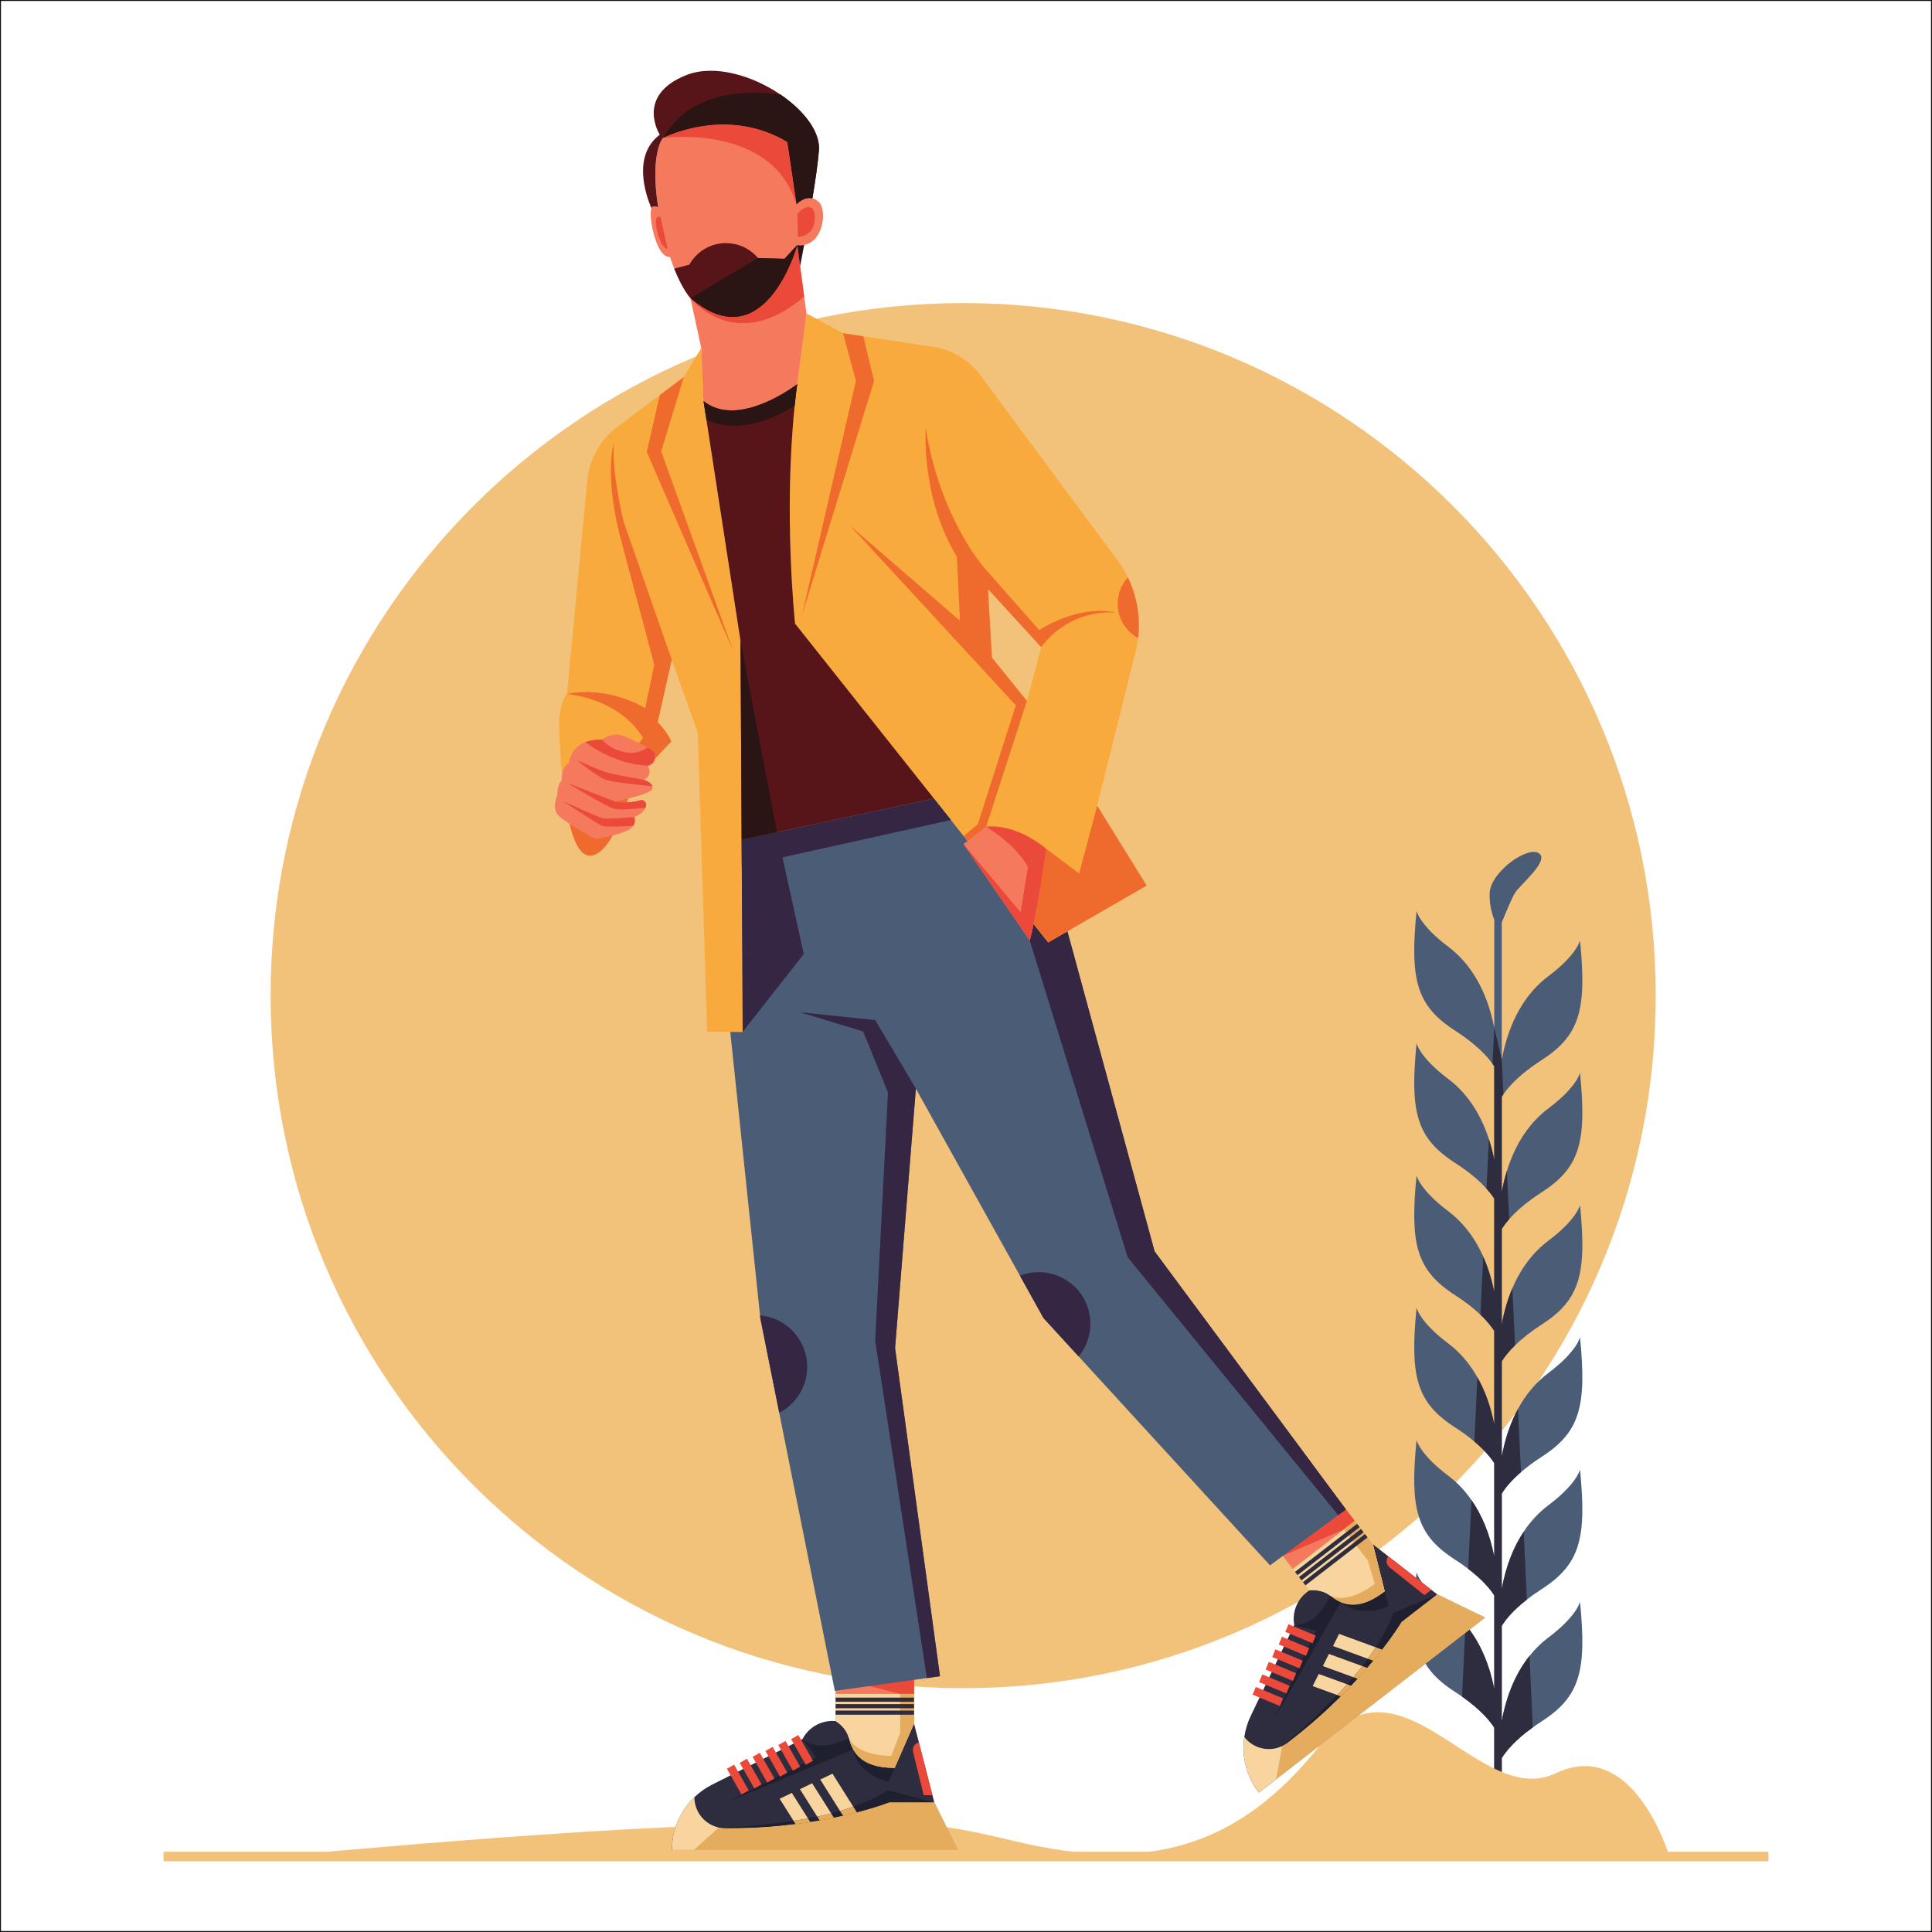
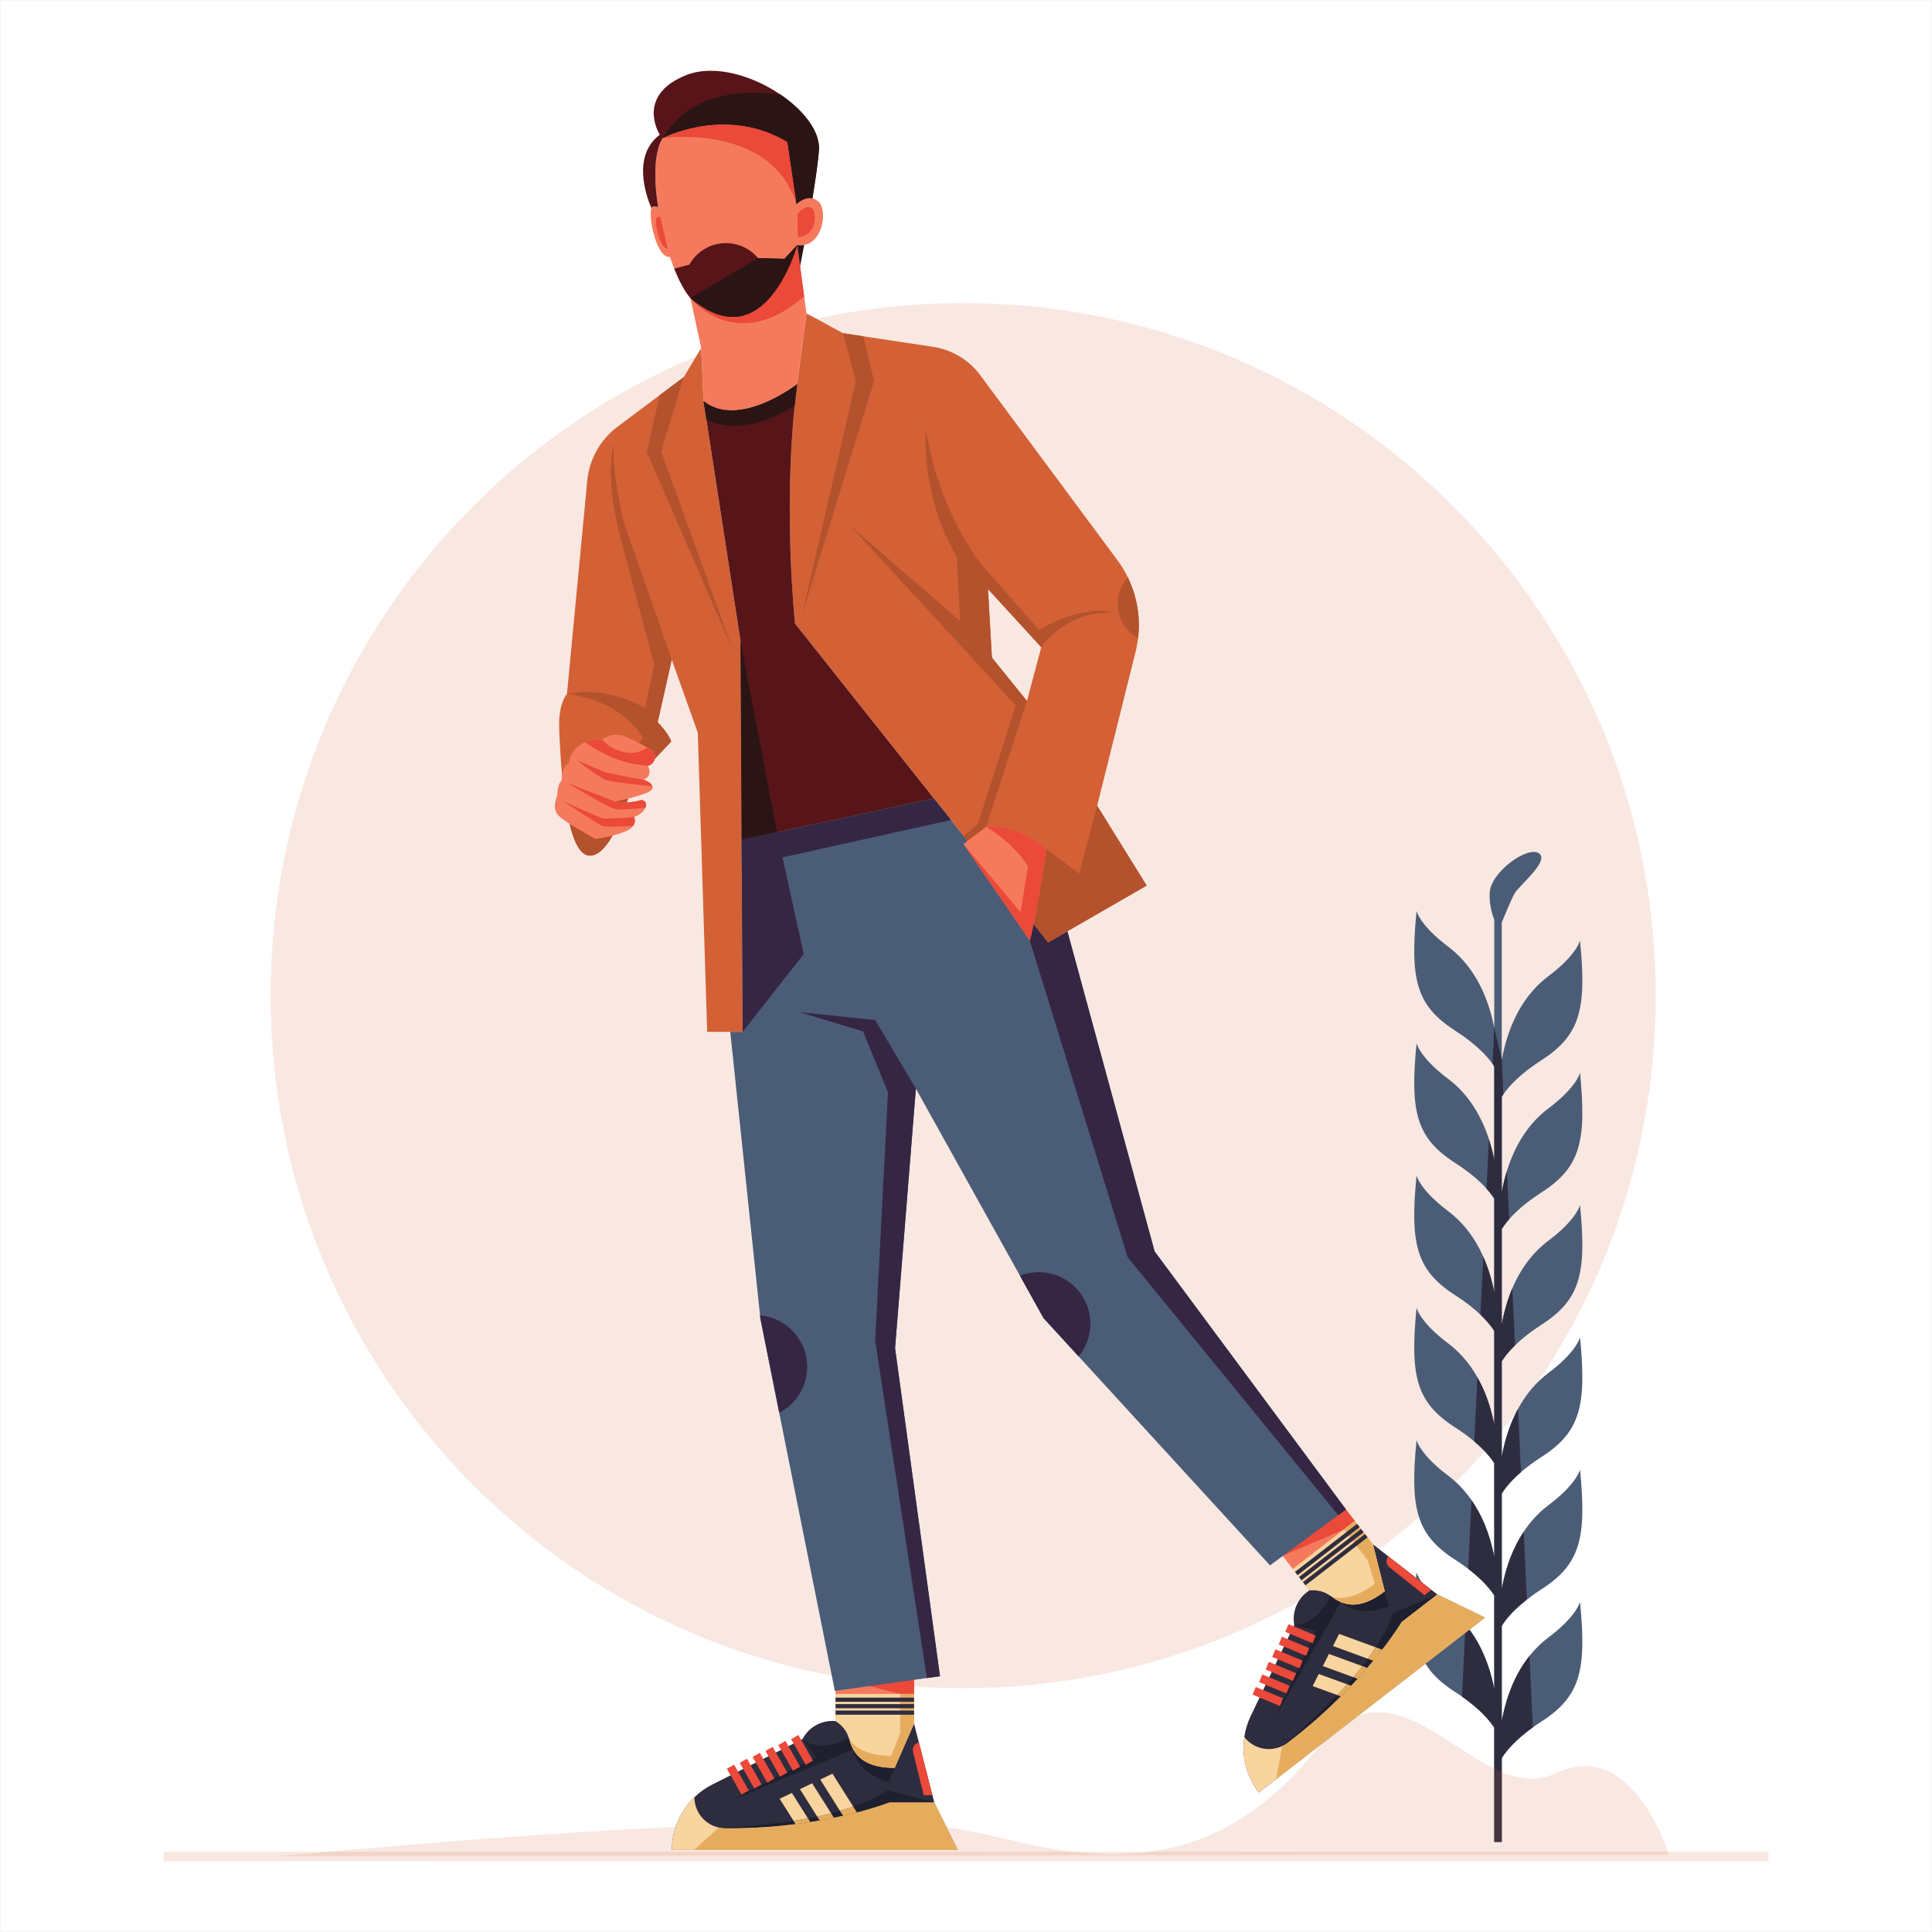
<svg xmlns="http://www.w3.org/2000/svg" viewBox="0 0 2668 2668" height="2668" width="2668" xml:space="preserve" id="svg2" version="1.1">
  <defs id="defs6" />
  <g transform="matrix(1.333333,0,0,-1.333333,0,2668)" id="g10">
    <g transform="scale(0.1)" id="g12">
      <g transform="scale(1.2273)" id="g14">
        <path id="path16" style="fill:#ffffff;fill-opacity:1;fill-rule:nonzero;stroke:none" d="M 16300,4.074 H 4.074 V 16300 H 16300 V 4.074" />
      </g>
-       <g transform="scale(1.2273)" id="g18">
-         <path id="path20" style="fill:none;stroke:#100f0d;stroke-width:8.148;stroke-linecap:butt;stroke-linejoin:miter;stroke-miterlimit:10;stroke-dasharray:none;stroke-opacity:1" d="M 16300,4.074 H 4.074 V 16300 H 16300 Z" />
-       </g>
      <g transform="scale(1.05206)" id="g22">
-         <path id="path24" style="fill:#f2c17a;fill-opacity:1;fill-rule:nonzero;stroke:none" d="m 16300,9218.38 c 0,-3765.47 -3052.5,-6818.04 -6817.97,-6818.04 -3765.45,0 -6817.96,3052.57 -6817.96,6818.04 0,3765.42 3052.51,6817.92 6817.96,6817.92 3765.47,0 6817.97,-3052.5 6817.97,-6817.92" />
+         <path id="path24" style="fill:#d3613525;fill-opacity:1;fill-rule:nonzero;stroke:none" d="m 16300,9218.38 c 0,-3765.47 -3052.5,-6818.04 -6817.97,-6818.04 -3765.45,0 -6817.96,3052.57 -6817.96,6818.04 0,3765.42 3052.51,6817.92 6817.96,6817.92 3765.47,0 6817.97,-3052.5 6817.97,-6817.92" />
      </g>
      <g transform="scale(1.1237)" id="g26">
-         <path id="path28" style="fill:#f2c17a;fill-opacity:1;fill-rule:nonzero;stroke:none" d="M 16300,652.223 H 1507.23 v 87.299 H 16300 v -87.299" />
+         <path id="path28" style="fill:#d3613525;fill-opacity:1;fill-rule:nonzero;stroke:none" d="M 16300,652.223 H 1507.23 v 87.299 H 16300 v -87.299" />
      </g>
      <g transform="scale(1.0082)" id="g30">
        <path id="path32" style="fill:#4b5c77;fill-opacity:1;fill-rule:nonzero;stroke:none" d="M 15427.5,7221.66 V 6242.6 c 25.5,138.86 62.6,262.24 109,370.76 92.9,218.01 222.6,377.6 369.5,488.19 293.4,219.5 325.4,366.39 325.4,366.39 68.6,-700.85 4.7,-971.53 -394,-1227.72 -120.1,-77.86 -208.8,-149.68 -273.5,-213.55 -68.2,-65.86 -110.5,-122.1 -136.4,-164.06 v -978.67 c 35.5,191.93 93,354.39 166.8,489.68 85.4,158.5 192.8,279.81 311.7,368.88 293.4,219.89 325.4,366.79 325.4,366.79 68.6,-701.25 4.7,-971.53 -394,-1227.73 -86.2,-55.94 -156.1,-108.61 -212.8,-157.71 -104.5,-90.16 -164,-166.43 -197.1,-219.89 v -979.07 c 44.3,240.63 123.3,434.63 225.5,587.48 73.4,111.78 160,201.55 253,271.47 293.4,219.9 325.4,366.4 325.4,366.4 68.6,-700.95 4.7,-971.14 -394,-1227.73 -57.9,-37.2 -108.2,-73.1 -152.1,-107.82 -143.3,-111.38 -218.8,-206.31 -257.8,-269.39 v -979.07 c 52.6,286.15 154.4,506.45 284.9,669.71 59.1,74.69 124.6,137.27 193.6,189.15 293.4,220 325.4,366.49 325.4,366.49 68.6,-700.95 4.7,-971.13 -394,-1227.83 -32.7,-21.13 -63.1,-41.46 -91.1,-61.79 -183.6,-131.72 -274.5,-244.3 -318.8,-315.31 V 924.913 h -77.1 V 2098.78 c -47.4,73.8 -142.4,187.17 -331.3,319.68 -22.7,15.97 -47,32.34 -73,49.1 -398.3,256.2 -462.6,526.48 -394,1227.73 0,0 32.4,-146.9 325.4,-366.79 63.1,-47.11 122.9,-103.35 177.2,-169.61 133.7,-160.48 239.5,-378 295.7,-662.57 v 961.12 c -41.5,65.07 -120.5,160.78 -267.8,273.36 -40.3,30.75 -85.4,62.69 -136.5,95.42 -398.3,256.19 -462.6,526.87 -394,1227.73 0,0 32.4,-146.9 325.4,-366.4 87.4,-65.46 168.4,-148.88 239,-251.04 104.6,-150.47 186.9,-342.09 233.9,-581.13 v 960.72 c -35.1,55.05 -97.3,132.11 -204.7,222.67 -54.3,45.93 -119.8,95.02 -199.6,146.1 -398.3,256.7 -462.6,526.88 -394,1227.73 0,0 32.4,-146.5 325.4,-366.39 113.3,-85 216.7,-199.96 299.7,-348.45 75.9,-132.91 135.3,-293.39 173.2,-483.73 v 960.72 c -27.9,43.44 -72.2,100.58 -142,166.84 -63.9,60.7 -148.9,129.33 -262.3,201.94 -398.3,256.69 -462.6,526.87 -394,1227.73 0,0 32.4,-146.5 325.4,-366.4 142,-106.52 267.8,-259.77 359.6,-466.97 47.5,-106.52 86.2,-228.32 113.3,-365.2 v 960.72 c -18.4,28.76 -43.8,63.48 -79.8,102.95 -66.6,74.3 -168.9,166.04 -324.5,265.82 -398.3,256.7 -462.6,526.88 -394,1227.73 0,0 32.4,-146.4 325.4,-366.39 174.7,-130.93 324.9,-332.48 417.8,-618.23 21.6,-66.65 40,-137.67 55.1,-213.94 v 961.11 c -5.2,8.43 -11.1,17.16 -18,26.38 -59,83.02 -172,204.33 -386.3,342.39 -398.3,256.3 -462.6,526.49 -394,1227.77 0,0 32.4,-146.9 325.4,-366.8 215.5,-161.64 393.5,-430.29 472.9,-832.2 v 1109.2 c -26.3,68.3 -52.7,166.1 -47,277 11.1,212.4 387.5,483 504.8,405.9 117,-76.6 -201.1,-328.9 -248.6,-413.1 -32.4,-57 -95,-207.1 -132.1,-297.3 V 8959.91 c 76.6,417.08 258.2,693.71 478.5,858.95 293.4,219.94 325.4,366.44 325.4,366.44 68.6,-700.9 4.7,-971.08 -394,-1227.77 -222.7,-143.33 -336.4,-269.4 -393.6,-352.41 -5.9,-8.83 -11.6,-17.16 -16.3,-24.8 v -979.07 c 14.3,77.07 31.9,149.67 53,217.12 92.3,298.55 245.9,507.34 425.5,641.84 293.4,219.89 325.4,366.39 325.4,366.39 68.6,-700.85 4.7,-971.13 -394,-1227.73 -162.5,-104.54 -267,-199.96 -333.7,-276.23 -34.3,-39.08 -59.1,-73.4 -76.2,-100.98" />
      </g>
      <path id="path34" style="fill:#2e2d3f;fill-opacity:1;fill-rule:nonzero;stroke:none" d="m 15875.5,2119.2 c -185.1,-132.8 -276.8,-246.3 -321.5,-317.9 V 932.5 h -77.7 V 2116 c -47.8,74.4 -143.6,188.7 -334,322.3 l 35.9,746.5 c 134.8,-161.8 241.4,-381.1 298.1,-668 v 969 c -41.8,65.6 -121.5,162.1 -270,275.6 l 34.2,711.5 c 105.5,-151.7 188.4,-344.9 235.8,-585.9 v 968.6 c -35.4,55.5 -98.1,133.2 -206.4,224.5 l 31.8,664.4 c 76.5,-134 136.4,-295.8 174.6,-487.7 v 968.6 c -28.1,43.8 -72.8,101.4 -143.2,168.2 l 29,601.2 c 47.9,-107.4 86.9,-230.2 114.2,-368.2 v 968.6 c -18.5,29 -44.2,64 -80.4,103.8 l 24.9,513.1 c 21.7,-67.2 40.3,-138.8 55.5,-215.7 v 969 c -5.2,8.5 -11.2,17.3 -18.1,26.6 l 18.1,374.2 77.7,-332.8 16.5,-357.7 c -6,-8.9 -11.7,-17.3 -16.5,-25 v -987.1 c 14.5,77.7 32.2,150.9 53.5,218.9 l 23.4,-499.8 c -34.6,-39.4 -59.6,-74 -76.9,-101.8 v -987.1 c 25.8,140 63.2,264.4 109.9,373.8 l 27.7,-591.5 c -68.8,-66.4 -111.4,-123.1 -137.6,-165.4 V 4924 c 35.8,193.5 93.8,357.3 168.2,493.7 l 30.6,-655.1 c -105.4,-90.9 -165.4,-167.8 -198.8,-221.7 v -987.1 c 44.7,242.6 124.4,438.2 227.4,592.3 l 32.6,-703.4 c -144.5,-112.3 -220.6,-208 -260,-271.6 V 2184 c 53.1,288.5 155.7,510.6 287.3,675.2 l 34.2,-740" />
      <g transform="scale(1.06037)" id="g36">
-         <path id="path38" style="fill:#f2c17a;fill-opacity:1;fill-rule:nonzero;stroke:none" d="m 16300,754.927 c 0,0 -347.8,1157.053 -1103.6,795.953 -755.8,-361.2 -1511.5,1264.09 -2307.4,267.45 C 12093.1,821.792 11210.3,574.329 9905.99,888.75 8601.81,1203.07 8903.75,953.914 7773.43,1034.17 6643.13,1114.43 2736.24,741.536 2736.24,741.536 l 13550.26,13.391 h 13.5" />
+         <path id="path38" style="fill:#d3613525;fill-opacity:1;fill-rule:nonzero;stroke:none" d="m 16300,754.927 c 0,0 -347.8,1157.053 -1103.6,795.953 -755.8,-361.2 -1511.5,1264.09 -2307.4,267.45 C 12093.1,821.792 11210.3,574.329 9905.99,888.75 8601.81,1203.07 8903.75,953.914 7773.43,1034.17 6643.13,1114.43 2736.24,741.536 2736.24,741.536 l 13550.26,13.391 h 13.5" />
      </g>
      <path id="path40" style="fill:#f57a5d;fill-opacity:1;fill-rule:nonzero;stroke:none" d="m 13284.4,3895.9 276.9,-357.9 c 0,0 118.7,20.1 217.3,-55.3 98.1,-75.4 268.6,-182.7 562.9,45 l -122,487.5 -292.5,377.9 -642.6,-497.2" />
      <path id="path42" style="fill:#eb493a;fill-opacity:1;fill-rule:nonzero;stroke:none" d="m 13284.4,3895.9 634,273.6 113.7,87.9 -105.1,135.7 -642.6,-497.2" />
      <path id="path44" style="fill:#2e2d3f;fill-opacity:1;fill-rule:nonzero;stroke:none" d="m 13037.7,1444.3 2342.5,1812.2 -494.1,240 -61.3,47.7 -445.2,346.3 -160.1,124.7 122,-487.5 c -206.8,-160.1 -352.7,-154.3 -455,-110.6 -43.4,18.1 -78.9,42.9 -107.9,65.6 -98.6,75.4 -217.3,55.3 -217.3,55.3 -9.1,-5.9 -17.8,-12.1 -26,-18.4 -102.8,-79.5 -154.1,-210 -130.7,-339.4 l 0.3,-0.3 -451.7,-943.8 c -33.1,-69.7 -55,-142.6 -65.6,-216.7 -30,-201 21.9,-409.4 150.1,-575.1" />
      <path id="path46" style="fill:#f8d49f;fill-opacity:1;fill-rule:nonzero;stroke:none" d="m 13037.7,1444.3 2342.5,1812.2 -494.1,240 -369.1,-285.6 c 0,0 -66.1,-112.1 -201.5,-286.4 -27.6,-36.1 -58.6,-74.7 -92.3,-114.9 -19.3,-24.2 -40.5,-48.8 -62.2,-74.2 -31,-36.5 -64.4,-74.3 -99.9,-112.7 -21.2,-24 -43.9,-48.1 -66.9,-72.4 -33.7,-35.9 -69.4,-72.7 -107,-109.9 C 13742.8,2296 13573,2142.9 13377,1991.3 l -38.1,-29.5 c -18.7,-14.5 -39,-26.9 -59.8,-36.5 -133.5,-63 -297.6,-27.4 -391.5,94.1 -15,-100.2 -9.7,-202.7 15.5,-300.7 25.3,-97.9 70.4,-191.4 134.6,-274.4" />
      <path id="path48" style="fill:#f8d49f;fill-opacity:1;fill-rule:nonzero;stroke:none" d="m 13389.4,3760.2 171.9,-222.2 c 0,0 118.7,20.1 217.3,-55.3 98.1,-75.4 268.6,-182.7 562.9,45 l -122,487.5 -187.4,242.2 -642.7,-497.2" />
      <path id="path50" style="fill:#1e1f2f;fill-opacity:1;fill-rule:nonzero;stroke:none" d="m 13196.1,2204.8 690.4,1212.3 c -43.4,18.1 -78.9,42.9 -107.9,65.6 -148.3,-316.5 -356.4,-304.1 -372.8,-302.6 l 223.1,-61.3 -432.8,-914" />
      <path id="path52" style="fill:#eb493a;fill-opacity:1;fill-rule:nonzero;stroke:none" d="m 13344.8,3187.7 282.8,-117.7 -33,-79.5 -282.8,117.8 33,79.4" />
      <path id="path54" style="fill:#eb493a;fill-opacity:1;fill-rule:nonzero;stroke:none" d="m 13277.1,3057.8 282.8,-117.8 -33,-79.4 -282.8,117.7 33,79.5" />
      <path id="path56" style="fill:#eb493a;fill-opacity:1;fill-rule:nonzero;stroke:none" d="m 13209.4,2927.8 282.8,-117.8 -33.1,-79.5 -282.7,117.8 33,79.5" />
      <path id="path58" style="fill:#eb493a;fill-opacity:1;fill-rule:nonzero;stroke:none" d="m 13141.7,2797.8 282.8,-117.8 -33.1,-79.4 -282.8,117.7 33.1,79.5" />
      <path id="path60" style="fill:#eb493a;fill-opacity:1;fill-rule:nonzero;stroke:none" d="m 13074,2667.8 282.8,-117.8 -33.1,-79.4 -282.8,117.7 33.1,79.5" />
      <path id="path62" style="fill:#eb493a;fill-opacity:1;fill-rule:nonzero;stroke:none" d="m 13006.3,2537.8 282.8,-117.8 -33.1,-79.4 -282.8,117.7 33.1,79.5" />
      <path id="path64" style="fill:#1e1f2f;fill-opacity:1;fill-rule:nonzero;stroke:none" d="m 13886.5,3417.1 c 207.5,-181 497.4,-42.6 497.4,-42.6 l -42.4,153.2 c -206.8,-160.1 -352.7,-154.3 -455,-110.6" />
      <path id="path66" style="fill:#eb493a;fill-opacity:1;fill-rule:nonzero;stroke:none" d="m 14390.9,3777 362.4,-288.1 71.5,55.3 -445.2,346.3 v 0 c -28.9,-34.3 -23.8,-85.6 11.3,-113.5" />
      <path id="path68" style="fill:#1e1f2f;fill-opacity:1;fill-rule:nonzero;stroke:none" d="m 13279.1,1925.3 c 20.8,9.6 41.1,22 59.8,36.5 l 38.1,29.5 c 196,151.6 365.8,304.7 510.2,449.1 37.6,37.2 73.3,74 107,109.9 23,24.3 45.7,48.4 66.9,72.4 35.5,38.4 68.9,76.2 99.9,112.7 21.7,25.4 42.9,50 62.2,74.2 33.7,40.2 64.7,78.8 92.3,114.9 135.4,174.3 201.5,286.4 201.5,286.4 l 369.1,285.6 -458.9,-194.1 c 0,0 -39.1,-135.8 -178.5,-353.5 -24.4,-37.3 -51.3,-77.1 -81.5,-119 -17.8,-24.7 -37,-49.8 -56.9,-76.1 -28.6,-36.8 -59.3,-75.2 -93.4,-114.7 l -0.4,-0.3 c -20.3,-24.4 -41.1,-48.7 -63.9,-73.4 -24.1,-27.3 -49.6,-54.7 -76.2,-82.9 -8.9,-9.6 -18.1,-18.8 -27.2,-28.1 -263.4,-273.3 -457.5,-439.9 -570.1,-529.1" />
      <path id="path70" style="fill:#f8d49f;fill-opacity:1;fill-rule:nonzero;stroke:none" d="m 13806.3,2961.9 360.9,-132 c 30.2,41.9 57.1,81.7 81.5,119 l -379.5,138.3 -62.9,-125.3" />
      <path id="path72" style="fill:#e6ac5e;fill-opacity:1;fill-rule:nonzero;stroke:none" d="m 14167.2,2829.9 56,-20.3 c 33.7,40.2 64.7,78.8 92.3,114.9 l -66.8,24.4 c -24.4,-37.3 -51.3,-77.1 -81.5,-119" />
      <path id="path74" style="fill:#f8d49f;fill-opacity:1;fill-rule:nonzero;stroke:none" d="m 13701,2754.2 315.5,-115.4 0.4,0.3 c 34.1,39.5 64.8,77.9 93.4,114.7 l -346.6,126.1 -62.7,-125.7" />
      <path id="path76" style="fill:#e6ac5e;fill-opacity:1;fill-rule:nonzero;stroke:none" d="m 14016.9,2639.1 44.2,-16.4 c 35.5,38.4 68.9,76.2 99.9,112.7 l -50.7,18.4 c -28.6,-36.8 -59.3,-75.2 -93.4,-114.7" />
      <path id="path78" style="fill:#f8d49f;fill-opacity:1;fill-rule:nonzero;stroke:none" d="m 13595.4,2546.9 253.8,-92.5 c 9.1,9.3 18.3,18.5 27.2,28.1 26.6,28.2 52.1,55.6 76.2,82.9 l -294.2,106.9 -63,-125.4" />
      <path id="path80" style="fill:#e6ac5e;fill-opacity:1;fill-rule:nonzero;stroke:none" d="m 13849.2,2454.4 38,-14 c 37.6,37.2 73.3,74 107,109.9 l -41.6,15.1 c -24.1,-27.3 -49.6,-54.7 -76.2,-82.9 -8.9,-9.6 -18.1,-18.8 -27.2,-28.1" />
      <path id="path82" style="fill:#e6ac5e;fill-opacity:1;fill-rule:nonzero;stroke:none" d="m 13217.7,1583.5 2162.5,1673 -494.1,240 -369.1,-285.6 c 0,0 -66.1,-112.1 -201.5,-286.4 -27.6,-36.1 -58.6,-74.7 -92.3,-114.9 -19.3,-24.2 -40.5,-48.8 -62.2,-74.2 -31,-36.5 -64.4,-74.3 -99.9,-112.7 -21.2,-24 -43.9,-48.1 -66.9,-72.4 -33.7,-35.9 -69.4,-72.7 -107,-109.9 C 13742.8,2296 13573,2142.9 13377,1991.3 l -38.1,-29.5 c -18.7,-14.5 -39,-26.9 -59.8,-36.5 l -61.4,-341.8" />
      <path id="path84" style="fill:#e6ac5e;fill-opacity:1;fill-rule:nonzero;stroke:none" d="m 13778.6,3482.7 c 98.1,-75.4 268.6,-182.7 562.9,45 l -122,487.5 -187.4,242.2 -113.7,-87.9 246.7,-318.8 73.4,-244 c 0,0 -262.5,-216.7 -459.9,-124" />
      <path id="path86" style="fill:#2e2d3f;fill-opacity:1;fill-rule:nonzero;stroke:none" d="m 13412.8,3729.9 26.3,-34 642.7,497.2 -26.3,34 -642.7,-497.2" />
      <path id="path88" style="fill:#2e2d3f;fill-opacity:1;fill-rule:nonzero;stroke:none" d="m 13453.9,3676.8 26.3,-34 642.7,497.2 -26.3,34 -642.7,-497.2" />
      <path id="path90" style="fill:#2e2d3f;fill-opacity:1;fill-rule:nonzero;stroke:none" d="m 13494.7,3624.1 26.3,-34 642.7,497.2 -26.3,34 -642.7,-497.2" />
      <path id="path92" style="fill:#f57a5d;fill-opacity:1;fill-rule:nonzero;stroke:none" d="m 8654.19,2637.3 v -452.5 c 0,0 106.25,-56.8 138.08,-176.8 31.4,-119.6 100.66,-308.8 472.74,-308.8 l 201.74,460.2 v 477.9 h -812.56" />
      <path id="path94" style="fill:#eb493a;fill-opacity:1;fill-rule:nonzero;stroke:none" d="m 8654.19,2637.3 668.89,-171.6 h 143.67 v 171.6 h -812.56" />
      <path id="path96" style="fill:#2e2d3f;fill-opacity:1;fill-rule:nonzero;stroke:none" d="m 6958.94,849.203 h 2961.63 l -243.9,492.097 -19.36,75.2 -140.23,546.3 -50.33,196.6 -201.74,-460.2 c -261.53,0 -373.38,93.7 -427.58,190.9 -23.22,40.9 -36.13,82.2 -45.16,117.9 -31.83,120 -138.08,176.8 -138.08,176.8 -10.75,0.9 -21.51,1.3 -31.83,1.3 -129.91,0 -250.35,-71.8 -311.01,-188.4 v -0.4 l -934.73,-470.2 c -68.82,-34.9 -130.76,-79.2 -184.53,-131.2 -146.69,-140.7 -233.15,-337.3 -233.15,-546.697" />
      <path id="path98" style="fill:#f8d49f;fill-opacity:1;fill-rule:nonzero;stroke:none" d="m 6958.94,849.203 h 2961.63 l -243.9,492.097 h -466.72 c 0,0 -120.87,-48.2 -334.66,-103.3 -43.88,-11.6 -92.05,-23.2 -143.24,-34.4 -30.11,-7.3 -61.95,-13.8 -94.64,-20.6 -46.89,-9.9 -96.35,-19.4 -147.97,-28 -31.4,-6 -64.09,-11.2 -97.22,-16.3 -48.6,-7.8 -99.36,-15.1 -151.84,-21.5 -202.61,-25.9 -430.59,-43.1 -678.36,-43.1 h -48.18 c -23.65,0 -47.31,2.6 -69.68,7.8 -144.1,31.8 -252.07,160.4 -252.07,314 -73.13,-70.1 -131.63,-154.4 -171.64,-247.3 -40,-93 -61.51,-194.498 -61.51,-299.397" />
      <path id="path100" style="fill:#f8d49f;fill-opacity:1;fill-rule:nonzero;stroke:none" d="m 8654.19,2465.7 v -280.9 c 0,0 106.25,-56.8 138.08,-176.8 31.4,-119.6 100.66,-308.8 472.74,-308.8 l 201.74,460.2 v 306.3 h -812.56" />
      <path id="path102" style="fill:#1e1f2f;fill-opacity:1;fill-rule:nonzero;stroke:none" d="m 7549.55,1353.7 1287.88,536.4 c -23.22,40.9 -36.13,82.2 -45.16,117.9 -311,-159.6 -468.01,-22.4 -480.06,-11.2 l 138.94,-184.9 -901.6,-458.2" />
      <path id="path104" style="fill:#eb493a;fill-opacity:1;fill-rule:nonzero;stroke:none" d="m 8268.67,2040.2 151.63,-266.2 -74.77,-42.6 -151.63,266.2 74.77,42.6" />
      <path id="path106" style="fill:#eb493a;fill-opacity:1;fill-rule:nonzero;stroke:none" d="m 8135.59,1978.8 151.63,-266.2 -74.77,-42.6 -151.63,266.2 74.77,42.6" />
      <path id="path108" style="fill:#eb493a;fill-opacity:1;fill-rule:nonzero;stroke:none" d="m 8002.51,1917.4 151.59,-266.2 -74.77,-42.6 -151.59,266.2 74.77,42.6" />
      <path id="path110" style="fill:#eb493a;fill-opacity:1;fill-rule:nonzero;stroke:none" d="m 7869.39,1856.1 151.63,-266.2 -74.78,-42.6 -151.63,266.2 74.78,42.6" />
      <path id="path112" style="fill:#eb493a;fill-opacity:1;fill-rule:nonzero;stroke:none" d="m 7736.3,1794.6 151.59,-266.1 -74.77,-42.6 -151.59,266.1 74.77,42.6" />
      <path id="path114" style="fill:#eb493a;fill-opacity:1;fill-rule:nonzero;stroke:none" d="m 7603.18,1733.3 151.63,-266.2 -74.77,-42.6 -151.63,266.2 74.77,42.6" />
      <path id="path116" style="fill:#1e1f2f;fill-opacity:1;fill-rule:nonzero;stroke:none" d="M 8837.43,1890.1 C 8890.78,1620 9204.79,1552 9204.79,1552 l 60.22,147.2 c -261.53,0 -373.38,93.7 -427.58,190.9" />
      <path id="path118" style="fill:#eb493a;fill-opacity:1;fill-rule:nonzero;stroke:none" d="m 9456.59,1866.2 110.39,-449.7 h 90.33 l -140.23,546.3 v 0 c -43.81,-9.4 -71.18,-53.1 -60.49,-96.6" />
      <path id="path120" style="fill:#1e1f2f;fill-opacity:1;fill-rule:nonzero;stroke:none" d="m 7444.16,1081.9 c 22.37,-5.2 46.03,-7.8 69.68,-7.8 h 48.18 c 247.77,0 475.75,17.2 678.36,43.1 52.48,6.4 103.24,13.7 151.84,21.5 33.13,5.1 65.82,10.3 97.22,16.3 51.62,8.6 101.08,18.1 147.97,28 32.69,6.8 64.53,13.3 94.64,20.6 51.19,11.2 99.36,22.8 143.24,34.4 213.79,55.1 334.66,103.3 334.66,103.3 h 466.72 l -481.78,127.3 c 0,0 -113.99,-83.5 -357.46,-170.4 -42.15,-14.6 -87.75,-29.6 -137.22,-44.3 -29.25,-8.6 -59.79,-16.7 -91.62,-25.3 -45.17,-11.6 -92.91,-23.3 -144.1,-33.6 h -0.43 c -30.97,-6.9 -62.37,-13.3 -95.5,-18.9 -35.7,-6.9 -72.69,-12.9 -110.98,-18.9 -12.9,-2.2 -25.8,-3.9 -38.71,-5.6 -375.53,-55.1 -631.04,-68 -774.71,-69.7" />
      <path id="path122" style="fill:#f8d49f;fill-opacity:1;fill-rule:nonzero;stroke:none" d="m 8495.46,1579.1 204.75,-325.2 c 49.47,14.7 95.07,29.7 137.22,44.3 l -215.5,341.6 -126.47,-60.7" />
      <path id="path124" style="fill:#e6ac5e;fill-opacity:1;fill-rule:nonzero;stroke:none" d="m 8700.21,1253.9 31.84,-50.3 c 51.19,11.2 99.36,22.8 143.24,34.4 l -37.86,60.2 c -42.15,-14.6 -87.75,-29.6 -137.22,-44.3" />
      <path id="path126" style="fill:#f8d49f;fill-opacity:1;fill-rule:nonzero;stroke:none" d="M 8285.11,1479.3 8464.06,1195 h 0.43 c 51.19,10.3 98.93,22 144.1,33.6 l -197.01,311.8 -126.47,-61.1" />
      <path id="path128" style="fill:#e6ac5e;fill-opacity:1;fill-rule:nonzero;stroke:none" d="m 8464.49,1195 24.95,-40 c 51.62,8.6 101.08,18.1 147.97,28 l -28.82,45.6 c -45.17,-11.6 -92.91,-23.3 -144.1,-33.6" />
      <path id="path130" style="fill:#f8d49f;fill-opacity:1;fill-rule:nonzero;stroke:none" d="m 8074.77,1380 144.1,-228.4 c 12.91,1.7 25.81,3.4 38.71,5.6 38.29,6 75.28,12 110.98,18.9 l -167.33,264.5 -126.46,-60.6" />
      <path id="path132" style="fill:#e6ac5e;fill-opacity:1;fill-rule:nonzero;stroke:none" d="m 8218.87,1151.6 21.51,-34.4 c 52.48,6.4 103.24,13.7 151.84,21.5 l -23.66,37.4 c -35.7,-6.9 -72.69,-12.9 -110.98,-18.9 -12.9,-2.2 -25.8,-3.9 -38.71,-5.6" />
      <path id="path134" style="fill:#e6ac5e;fill-opacity:1;fill-rule:nonzero;stroke:none" d="m 7186.5,849.203 h 2734.07 l -243.9,492.097 h -466.72 c 0,0 -120.87,-48.2 -334.66,-103.3 -43.88,-11.6 -92.05,-23.2 -143.24,-34.4 -30.11,-7.3 -61.95,-13.8 -94.64,-20.6 -46.89,-9.9 -96.35,-19.4 -147.97,-28 -31.4,-6 -64.09,-11.2 -97.22,-16.3 -48.6,-7.8 -99.36,-15.1 -151.84,-21.5 -202.61,-25.9 -430.59,-43.1 -678.36,-43.1 h -48.18 c -23.65,0 -47.31,2.6 -69.68,7.8 L 7186.5,849.203" />
      <path id="path136" style="fill:#e6ac5e;fill-opacity:1;fill-rule:nonzero;stroke:none" d="m 8792.27,2008 c 31.4,-119.6 100.66,-308.8 472.74,-308.8 l 201.74,460.2 v 306.3 h -143.67 v -403.1 l -91.19,-237.8 c 0,0 -340.26,-10.8 -439.62,183.2" />
      <path id="path138" style="fill:#2e2d3f;fill-opacity:1;fill-rule:nonzero;stroke:none" d="m 8654.19,2427.4 v -43 h 812.56 v 43 h -812.56" />
      <path id="path140" style="fill:#2e2d3f;fill-opacity:1;fill-rule:nonzero;stroke:none" d="m 8654.19,2360.3 v -43 h 812.56 v 43 h -812.56" />
      <path id="path142" style="fill:#2e2d3f;fill-opacity:1;fill-rule:nonzero;stroke:none" d="m 8654.19,2293.6 v -43 h 812.56 v 43 h -812.56" />
      <path id="path144" style="fill:#4b5c77;fill-opacity:1;fill-rule:nonzero;stroke:none" d="m 13940.8,4376.3 -80.6,-59.1 -706.5,-520 -1982,2164 -364.3,397.6 -243.9,439 L 9485.77,8735.1 9270.33,6046.7 9735.6,2649 l -135.93,-18.8 -953.1,-132.7 -575.95,2880.3 -196.1,981 -2.69,27.4 -308.39,2936.7 h 128.41 l -9.14,1713.9 -1.61,275.1 1992.18,427.6 176.76,-222.4 776.86,-978.4 229.4,-289 198.8,115 903.2,-3315.5 1982.5,-2672.9" />
      <path id="path146" style="fill:#352644;fill-opacity:1;fill-rule:nonzero;stroke:none" d="m 9735.6,2649 -135.93,-18.8 -535.12,3492.8 132.17,2572.4 -257.35,631.8 -653.85,198.8 779.03,-81.1 421.22,-709.8 L 9270.33,6046.7 9735.6,2649" />
      <path id="path148" style="fill:#352644;fill-opacity:1;fill-rule:nonzero;stroke:none" d="m 13940.8,4376.3 -80.6,-59.1 -2180.8,2671.3 -1013.8,3280 c 0,0 -22.6,107.4 -38.7,270.2 l 229.4,-289 198.8,115 903.2,-3315.5 1982.5,-2672.9" />
      <g transform="scale(1.00648)" id="g150">
-         <path id="path152" style="fill:#f9aa3c;fill-opacity:1;fill-rule:nonzero;stroke:none" d="m 7642.31,9262.86 h -365.12 l -96.63,3078.94 -267.96,751.1 -144.66,-643.8 c 0,0 107.29,-107.3 139.32,-198.5 l -391.8,-412.7 c 0,0 -192.72,-772.4 -450.53,-761.7 -114.24,4.8 -186.31,208.7 -231.14,457.5 -57.66,312.2 -73.67,696.1 -79.54,845.5 -10.68,268.5 80.07,359.8 80.07,359.8 l 208.71,2195 c 20.82,221 133.99,423.3 311.75,556.2 l 435.04,325.6 246.09,184.2 179.9,300 16,-371.5 7.48,-174.1 381.13,-2468.8 9.61,-1735.9 1.6,-310.7 10.68,-1976.14" />
+         <path id="path152" style="fill:#d36135;fill-opacity:1;fill-rule:nonzero;stroke:none" d="m 7642.31,9262.86 h -365.12 l -96.63,3078.94 -267.96,751.1 -144.66,-643.8 c 0,0 107.29,-107.3 139.32,-198.5 l -391.8,-412.7 c 0,0 -192.72,-772.4 -450.53,-761.7 -114.24,4.8 -186.31,208.7 -231.14,457.5 -57.66,312.2 -73.67,696.1 -79.54,845.5 -10.68,268.5 80.07,359.8 80.07,359.8 l 208.71,2195 c 20.82,221 133.99,423.3 311.75,556.2 l 435.04,325.6 246.09,184.2 179.9,300 16,-371.5 7.48,-174.1 381.13,-2468.8 9.61,-1735.9 1.6,-310.7 10.68,-1976.14" />
      </g>
-       <path id="path154" style="fill:#ef6b2d;fill-opacity:1;fill-rule:nonzero;stroke:none" d="m 6811.81,12529.8 c 0,0 107.99,-107.9 140.23,-199.8 l -394.35,-415.3 c 0,0 -193.96,-777.4 -453.45,-766.7 -114.98,4.8 -187.51,210.1 -232.64,460.4 105.84,24.2 231.03,8.1 231.03,8.1 l 556.59,752.2 c -256.27,417.4 -787.08,452.9 -787.08,452.9 437.86,91.3 809.66,-146.7 809.66,-146.7 l 94.56,450.8 -362.13,1359.2 c -155.8,640.5 -55.87,935.4 -55.87,935.4 -27.4,-294.9 100.46,-812.9 100.46,-812.9 l 498.59,-1429.6 -145.6,-648" />
+       <path id="path154" style="fill:#b3522d;fill-opacity:1;fill-rule:nonzero;stroke:none" d="m 6811.81,12529.8 c 0,0 107.99,-107.9 140.23,-199.8 l -394.35,-415.3 c 0,0 -193.96,-777.4 -453.45,-766.7 -114.98,4.8 -187.51,210.1 -232.64,460.4 105.84,24.2 231.03,8.1 231.03,8.1 l 556.59,752.2 c -256.27,417.4 -787.08,452.9 -787.08,452.9 437.86,91.3 809.66,-146.7 809.66,-146.7 l 94.56,450.8 -362.13,1359.2 c -155.8,640.5 -55.87,935.4 -55.87,935.4 -27.4,-294.9 100.46,-812.9 100.46,-812.9 l 498.59,-1429.6 -145.6,-648" />
      <g transform="scale(1.02847)" id="g156">
-         <path id="path158" style="fill:#f9aa3c;fill-opacity:1;fill-rule:nonzero;stroke:none" d="m 10341.6,12397.2 -352.56,436.7 -39.67,690.6 536.43,-586.1 z m 707.9,-1055.7 c -0.5,0.5 -0.5,0.5 -0.5,0.5 l 387.1,1551 c 11.4,45.4 19.8,91.9 25,137.9 25.1,209.4 -11.4,421 -102.8,610.1 -29.9,61.1 -65.4,120.2 -106.6,175.5 l -1380.21,1861.3 c -114.34,154.1 -284.69,256.5 -474.32,285.3 l -703.14,106.5 -204.26,30.9 -368.28,199.5 -67.91,-518.7 -25.08,-193.3 c -155.67,-1163.4 -21.94,-2411.9 -21.94,-2411.9 l 1025.98,-1291.9 372.99,-469.6 299.33,-377.2 95.65,-120.1 400.59,-504.7 354.7,-446.61 193.3,111.81 798.3,460.2 -497.9,803.5" />
+         <path id="path158" style="fill:#d36135;fill-opacity:1;fill-rule:nonzero;stroke:none" d="m 10341.6,12397.2 -352.56,436.7 -39.67,690.6 536.43,-586.1 z m 707.9,-1055.7 c -0.5,0.5 -0.5,0.5 -0.5,0.5 l 387.1,1551 c 11.4,45.4 19.8,91.9 25,137.9 25.1,209.4 -11.4,421 -102.8,610.1 -29.9,61.1 -65.4,120.2 -106.6,175.5 l -1380.21,1861.3 c -114.34,154.1 -284.69,256.5 -474.32,285.3 l -703.14,106.5 -204.26,30.9 -368.28,199.5 -67.91,-518.7 -25.08,-193.3 c -155.67,-1163.4 -21.94,-2411.9 -21.94,-2411.9 l 1025.98,-1291.9 372.99,-469.6 299.33,-377.2 95.65,-120.1 400.59,-504.7 354.7,-446.61 193.3,111.81 798.3,460.2 -497.9,803.5" />
      </g>
-       <path id="path160" style="fill:#ef6b2d;fill-opacity:1;fill-rule:nonzero;stroke:none" d="m 11550.5,13665.6 c -514.7,28 -766.2,-358.9 -766.2,-358.9 l -551.7,602.8 40.8,-710.2 362.6,-449.2 -422.8,-1303.9 -58,-201.5 -75.7,-16.6 -98.37,123.5 146.17,122.5 393.8,1230.3 -1712.82,1857.4 1134.17,-981.1 -32.24,663.6 c -378.23,623.2 -321.82,1330.8 -321.82,1330.8 144.52,-924.7 603.31,-1443.1 603.31,-1443.1 l 570.6,-647.4 c 462.6,281.5 788.2,181 788.2,181" />
+       <path id="path160" style="fill:#b3522d;fill-opacity:1;fill-rule:nonzero;stroke:none" d="m 11550.5,13665.6 c -514.7,28 -766.2,-358.9 -766.2,-358.9 l -551.7,602.8 40.8,-710.2 362.6,-449.2 -422.8,-1303.9 -58,-201.5 -75.7,-16.6 -98.37,123.5 146.17,122.5 393.8,1230.3 -1712.82,1857.4 1134.17,-981.1 -32.24,663.6 c -378.23,623.2 -321.82,1330.8 -321.82,1330.8 144.52,-924.7 603.31,-1443.1 603.31,-1443.1 l 570.6,-647.4 c 462.6,281.5 788.2,181 788.2,181" />
      <g transform="scale(1.15962)" id="g162">
        <path id="path164" style="fill:#f57a5d;fill-opacity:1;fill-rule:nonzero;stroke:none" d="m 7120.49,15067.1 25.48,-189 36.6,-270.6 20.38,-151 -60.22,-460.1 -22.24,-171.4 c 0,0 -521.69,-404.9 -837.2,-151.1 l -6.49,151.1 -13.9,322.5 -96.36,446.1 c -0.47,0.5 -0.47,0.5 -0.94,1 -9.26,10.1 -72.74,84.3 -143.63,261.3 -12.5,31.5 -25.48,66.7 -38.45,105.1 -119.53,-14.3 -195.05,357.7 -165.4,435.1 2.77,7.9 6.48,13 11.58,13.9 19.46,4.6 35.68,0.4 48.65,-6.5 -75.52,481.4 41.23,618 41.23,618 0,0 0.93,0.5 3.25,1.9 0,0 0.46,0 0.93,0 52.35,26 586.08,276.6 1107.77,-36.6 l 82.01,-555.5 c 0,0 0,0 0.46,0.5 6.94,6.9 69.5,68.5 142.24,51.8 16.21,-4.1 32.9,-11.5 49.57,-25 86.64,-68.1 50.5,-359 -123.24,-390.5 -18.99,-4.2 -39.84,-4.2 -62.08,-1" />
      </g>
      <g transform="scale(1.07191)" id="g166">
        <path id="path168" style="fill:#eb493a;fill-opacity:1;fill-rule:nonzero;stroke:none" d="m 7770.28,15802.8 c -666.12,-571.9 -1099.16,-15 -1099.16,-15 l 895.67,282.2 136.33,230 27.57,-204.5 39.59,-292.7" />
      </g>
      <g transform="scale(1.07198)" id="g170">
        <path id="path172" style="fill:#2b1514;fill-opacity:1;fill-rule:nonzero;stroke:none" d="m 7769.8,16300 c -14.53,-77.7 -28.07,-147.8 -39.58,-205.5 l -27.57,204.5 c 24.06,-3.5 46.61,-3.5 67.15,1" />
      </g>
      <g transform="scale(1.18698)" id="g174">
        <path id="path176" style="fill:#571519;fill-opacity:1;fill-rule:nonzero;stroke:none" d="m 7145.57,15544.1 c -9.05,-110.4 -30.78,-261.2 -56.57,-417.3 -75.15,17.2 -139.42,-51.2 -139.42,-51.2 l -80.12,542.7 c -513.28,308.3 -1039.24,57.5 -1083.14,35.8 -2.26,-1.4 -3.17,-1.8 -3.17,-1.8 0,0 -114.07,-133.5 -40.28,-603.8 -12.67,6.8 -28.52,10.8 -47.53,6.3 -4.98,-0.9 -8.61,-5.9 -11.32,-13.6 -52.05,122.2 -165.66,459.9 72.88,641.4 0,0 -216.36,339.5 227.67,518.7 243.97,98.7 579.37,-0.4 826.96,-169.7 h 0.45 c 202.78,-138.5 347.17,-324.5 333.59,-487.5" />
      </g>
      <g transform="scale(1.07313)" id="g178">
        <path id="path180" style="fill:#571519;fill-opacity:1;fill-rule:nonzero;stroke:none" d="m 7694.37,16281.5 c 0,0 -308.9,-1122.5 -1030.84,-511.7 l -0.5,0.5 c -8.52,9 -78.11,88.6 -155.72,282.9 l 145.7,39 12.02,19.6 c 66.58,105.1 177.23,174.2 301.39,186.2 13.51,1.5 27.03,2 40.04,2 115.66,0 226.81,-49.6 303.91,-137.7 l 5.5,-6.5 255.33,-7.5 123.17,133.2" />
      </g>
      <path id="path182" style="fill:#571519;fill-opacity:1;fill-rule:nonzero;stroke:none" d="m 9673.28,11739.5 -1626.3,-349.2 -365.88,-78.4 -1.61,312.7 -9.67,1747.1 -352.98,2287.7 -30.62,197.2 c 365.87,-294.4 970.83,175.1 970.83,175.1 -10.21,-74.1 -18.8,-148.8 -26.33,-223.5 -117.12,-1127.7 3.76,-2257 3.76,-2257 l 1055.19,-1328.7 383.61,-483" />
      <g transform="scale(1.10053)" id="g184">
        <path id="path186" style="fill:#eb493a;fill-opacity:1;fill-rule:nonzero;stroke:none" d="m 7504.43,16166 5.02,-214.4 c 0,0 155.8,3.3 159.15,175.8 3.35,172.6 -127.32,97.2 -164.17,38.6" />
      </g>
      <g transform="scale(1.0924)" id="g188">
        <path id="path190" style="fill:#eb493a;fill-opacity:1;fill-rule:nonzero;stroke:none" d="m 6262.6,16258.4 67.09,-300.8 c 0,0 -60.14,0 -99.47,171.2 -39.33,171.2 32.38,129.6 32.38,129.6" />
      </g>
      <g transform="scale(1.17152)" id="g192">
        <path id="path194" style="fill:#2b1514;fill-opacity:1;fill-rule:nonzero;stroke:none" d="m 7239.86,15749.2 c -9.17,-111.9 -31.19,-264.6 -57.32,-422.8 -76.13,17.4 -141.25,-51.8 -141.25,-51.8 l -81.18,549.8 c -520.05,312.3 -1052.95,58.3 -1097.43,36.3 250.39,439.3 789.25,418.7 1038.73,382.4 h 0.46 c 205.45,-140.3 351.75,-328.8 337.99,-493.9" />
      </g>
      <g transform="scale(1.15962)" id="g196">
        <path id="path198" style="fill:#eb493a;fill-opacity:1;fill-rule:nonzero;stroke:none" d="m 7113.54,15431.3 c -218.69,713 -1155.5,596.7 -1189.78,592.1 52.35,26 586.08,276.6 1107.77,-36.6 l 82.01,-555.5" />
      </g>
      <path id="path200" style="fill:#f57a5d;fill-opacity:1;fill-rule:nonzero;stroke:none" d="m 6711.88,12080.2 -3.22,-0.6 c 0,0 64.47,-101 -44.06,-145 0,0 80.05,-23.7 92.41,-68.8 2.15,-7.5 2.15,-15.6 0,-24.2 -16.12,-60.7 -387.37,-133.2 -387.37,-133.2 0,0 113.37,-30.1 261.65,13.4 30.62,8.6 62.86,-15.6 60.71,-47.8 -0.54,-9.7 -2.69,-19.4 -6.98,-30.1 -12.9,-31.7 -45.67,-67.2 -117.67,-96.7 0,0 23.11,-44.6 -9.13,-90.8 h -0.53 c -13.97,-20.4 -39.76,-41.4 -82.74,-58.6 -141.31,-56.4 -306.78,-76.8 -306.78,-76.8 0,0 -326.66,173.5 -391.67,250.4 -64.47,76.8 -3.76,201.4 -3.76,201.4 0,0 -4.29,109.1 44.06,153.7 0,0 -3.77,137 76.82,181.6 0,0 7.53,151.5 167.63,214.9 45.13,17.7 102.62,28.5 175.69,26.9 0,0 100.46,84.9 225.65,36.5 67.16,-26.3 166.02,-76.3 242.84,-117.7 9.67,-5.3 19.34,-10.7 28.48,-15.5 75.21,-40.3 61.78,-156.9 -22.03,-173" />
      <g transform="scale(1.01588)" id="g202">
-         <path id="path204" style="fill:#ef6b2d;fill-opacity:1;fill-rule:nonzero;stroke:none" d="m 8176.67,13425.1 549.48,2388.3 -131.16,486.6 206.79,-31.2 109.49,-455.4 -734.6,-2388.3" />
+         <path id="path204" style="fill:#b3522d;fill-opacity:1;fill-rule:nonzero;stroke:none" d="m 8176.67,13425.1 549.48,2388.3 -131.16,486.6 206.79,-31.2 109.49,-455.4 -734.6,-2388.3" />
      </g>
-       <path id="path206" style="fill:#ef6b2d;fill-opacity:1;fill-rule:nonzero;stroke:none" d="m 11876.1,10838 -821,-473.3 -198.8,-115 -364.8,459.4 c 98.9,314.3 343.9,509.8 343.9,509.8 l 341.7,-256.3 186.4,702.3 c 0,0 0,0 0.5,-0.6 l 512.1,-826.3" />
+       <path id="path206" style="fill:#b3522d;fill-opacity:1;fill-rule:nonzero;stroke:none" d="m 11876.1,10838 -821,-473.3 -198.8,-115 -364.8,459.4 c 98.9,314.3 343.9,509.8 343.9,509.8 l 341.7,-256.3 186.4,702.3 c 0,0 0,0 0.5,-0.6 l 512.1,-826.3" />
      <path id="path208" style="fill:#f57a5d;fill-opacity:1;fill-rule:nonzero;stroke:none" d="m 10835.4,11218.9 c 0,0 -93.5,-668.9 -169.8,-950.4 l -686.08,998.8 -0.54,1 234.22,177.9 c 0,0 274,54.2 622.2,-227.3" />
-       <path id="path210" style="fill:#ef6b2d;fill-opacity:1;fill-rule:nonzero;stroke:none" d="m 7590.84,13274.5 -892.39,2054.5 135.38,589.4 247.69,185.3 -233.72,-768.8 743.04,-2060.4" />
+       <path id="path210" style="fill:#b3522d;fill-opacity:1;fill-rule:nonzero;stroke:none" d="m 7590.84,13274.5 -892.39,2054.5 135.38,589.4 247.69,185.3 -233.72,-768.8 743.04,-2060.4" />
      <path id="path212" style="fill:#eb493a;fill-opacity:1;fill-rule:nonzero;stroke:none" d="m 6711.88,12080.2 c -291.2,10.2 -535.12,159 -650.63,242.8 45.13,17.7 102.62,28.5 175.69,26.9 0,0 71.99,-98.9 239.62,-131.7 107.45,-21.5 185.89,18.8 228.87,50.5 9.67,-5.3 19.34,-10.7 28.48,-15.5 75.21,-40.3 61.78,-156.9 -22.03,-173" />
      <path id="path214" style="fill:#eb493a;fill-opacity:1;fill-rule:nonzero;stroke:none" d="m 6567.35,11547.2 c 0,0 23.11,-44.6 -9.13,-90.8 h -0.53 c -124.65,-7.5 -295.5,-14.5 -327.74,2.7 -51.04,26.3 -381.99,241.2 -402.41,254.6 20.96,-9.6 360.51,-164.4 411.55,-177.3 52.11,-13.9 328.26,10.8 328.26,10.8" />
      <path id="path216" style="fill:#eb493a;fill-opacity:1;fill-rule:nonzero;stroke:none" d="m 6261.65,11937.2 c -76.82,33.4 -276.15,190.2 -288.51,199.9 12.9,-5.4 222.43,-97.8 293.35,-122.5 72.53,-24.7 398.11,-80 398.11,-80 0,0 80.05,-23.7 92.41,-68.8 -145.6,14.5 -435.72,45.6 -495.36,71.4" />
      <path id="path218" style="fill:#eb493a;fill-opacity:1;fill-rule:nonzero;stroke:none" d="m 6692,11674 c -0.54,-9.7 -2.69,-19.4 -6.98,-30.1 -117.13,-12.9 -274.54,-26.3 -327.73,-9.7 -85.97,26.4 -456.14,252 -479.24,266 l 491.59,-191.8 c 0,0 113.37,-30.1 261.65,13.4 30.62,8.6 62.86,-15.6 60.71,-47.8" />
      <path id="path220" style="fill:#2b1514;fill-opacity:1;fill-rule:nonzero;stroke:none" d="m 8046.98,11390.3 -365.88,-78.4 -1.61,312.7 -9.67,1747.1 377.16,-1981.4" />
      <path id="path222" style="fill:#352644;fill-opacity:1;fill-rule:nonzero;stroke:none" d="m 8046.98,11390.3 277.76,-1261.3 -632.89,-806.1 -10.75,1989 365.88,78.4" />
      <path id="path224" style="fill:#352644;fill-opacity:1;fill-rule:nonzero;stroke:none" d="m 11293.1,6299.7 c 0,-128.4 -45.6,-246.6 -121.4,-338.5 l -364.3,397.6 -243.9,439 c 60.2,23.6 125.7,36.5 194.5,36.5 295.5,0 535.1,-239.1 535.1,-534.6" />
      <path id="path226" style="fill:#352644;fill-opacity:1;fill-rule:nonzero;stroke:none" d="m 8360.21,5853.3 c 0,-206.9 -117.67,-386.9 -289.59,-475.5 l -196.1,981 -2.69,27.4 c 273.47,-23.6 488.38,-253 488.38,-532.9" />
-       <path id="path228" style="fill:#ef6b2d;fill-opacity:1;fill-rule:nonzero;stroke:none" d="m 11787.4,13401.8 c -125.7,68.8 -211.1,202 -211.1,355.7 0,104.8 39.7,200.4 105.3,271.9 94,-194.5 131.6,-412.1 105.8,-627.6" />
+       <path id="path228" style="fill:#b3522d;fill-opacity:1;fill-rule:nonzero;stroke:none" d="m 11787.4,13401.8 c -125.7,68.8 -211.1,202 -211.1,355.7 0,104.8 39.7,200.4 105.3,271.9 94,-194.5 131.6,-412.1 105.8,-627.6" />
      <g transform="scale(1.07191)" id="g230">
        <path id="path232" style="fill:#2b1514;fill-opacity:1;fill-rule:nonzero;stroke:none" d="m 7703.12,16300 c 0,0 -309.25,-1123.7 -1032,-512.2 l 653.08,386.4 255.62,-7.5 123.3,133.3" />
      </g>
      <path id="path234" style="fill:#2b1514;fill-opacity:1;fill-rule:nonzero;stroke:none" d="m 8257.05,16031.7 c -10.21,-74.1 -18.8,-148.8 -26.33,-223.5 -426.58,-269.1 -735.51,-225.6 -913.88,-148.8 l -30.62,197.2 c 365.87,-294.4 970.83,175.1 970.83,175.1" />
      <path id="path236" style="fill:#eb493a;fill-opacity:1;fill-rule:nonzero;stroke:none" d="m 10835.4,11218.9 c 0,0 -93.5,-668.9 -169.8,-950.4 l -686.08,998.8 590.48,-705.4 76.8,470.6 c -134.3,239.6 -433.6,413.7 -433.6,413.7 0,0 274,54.2 622.2,-227.3" />
      <path id="path238" style="fill:#352644;fill-opacity:1;fill-rule:nonzero;stroke:none" d="m 9850.04,11517.1 -2167.33,-480.3 -1.61,275.1 1992.18,427.6 176.76,-222.4" />
    </g>
  </g>
</svg>
